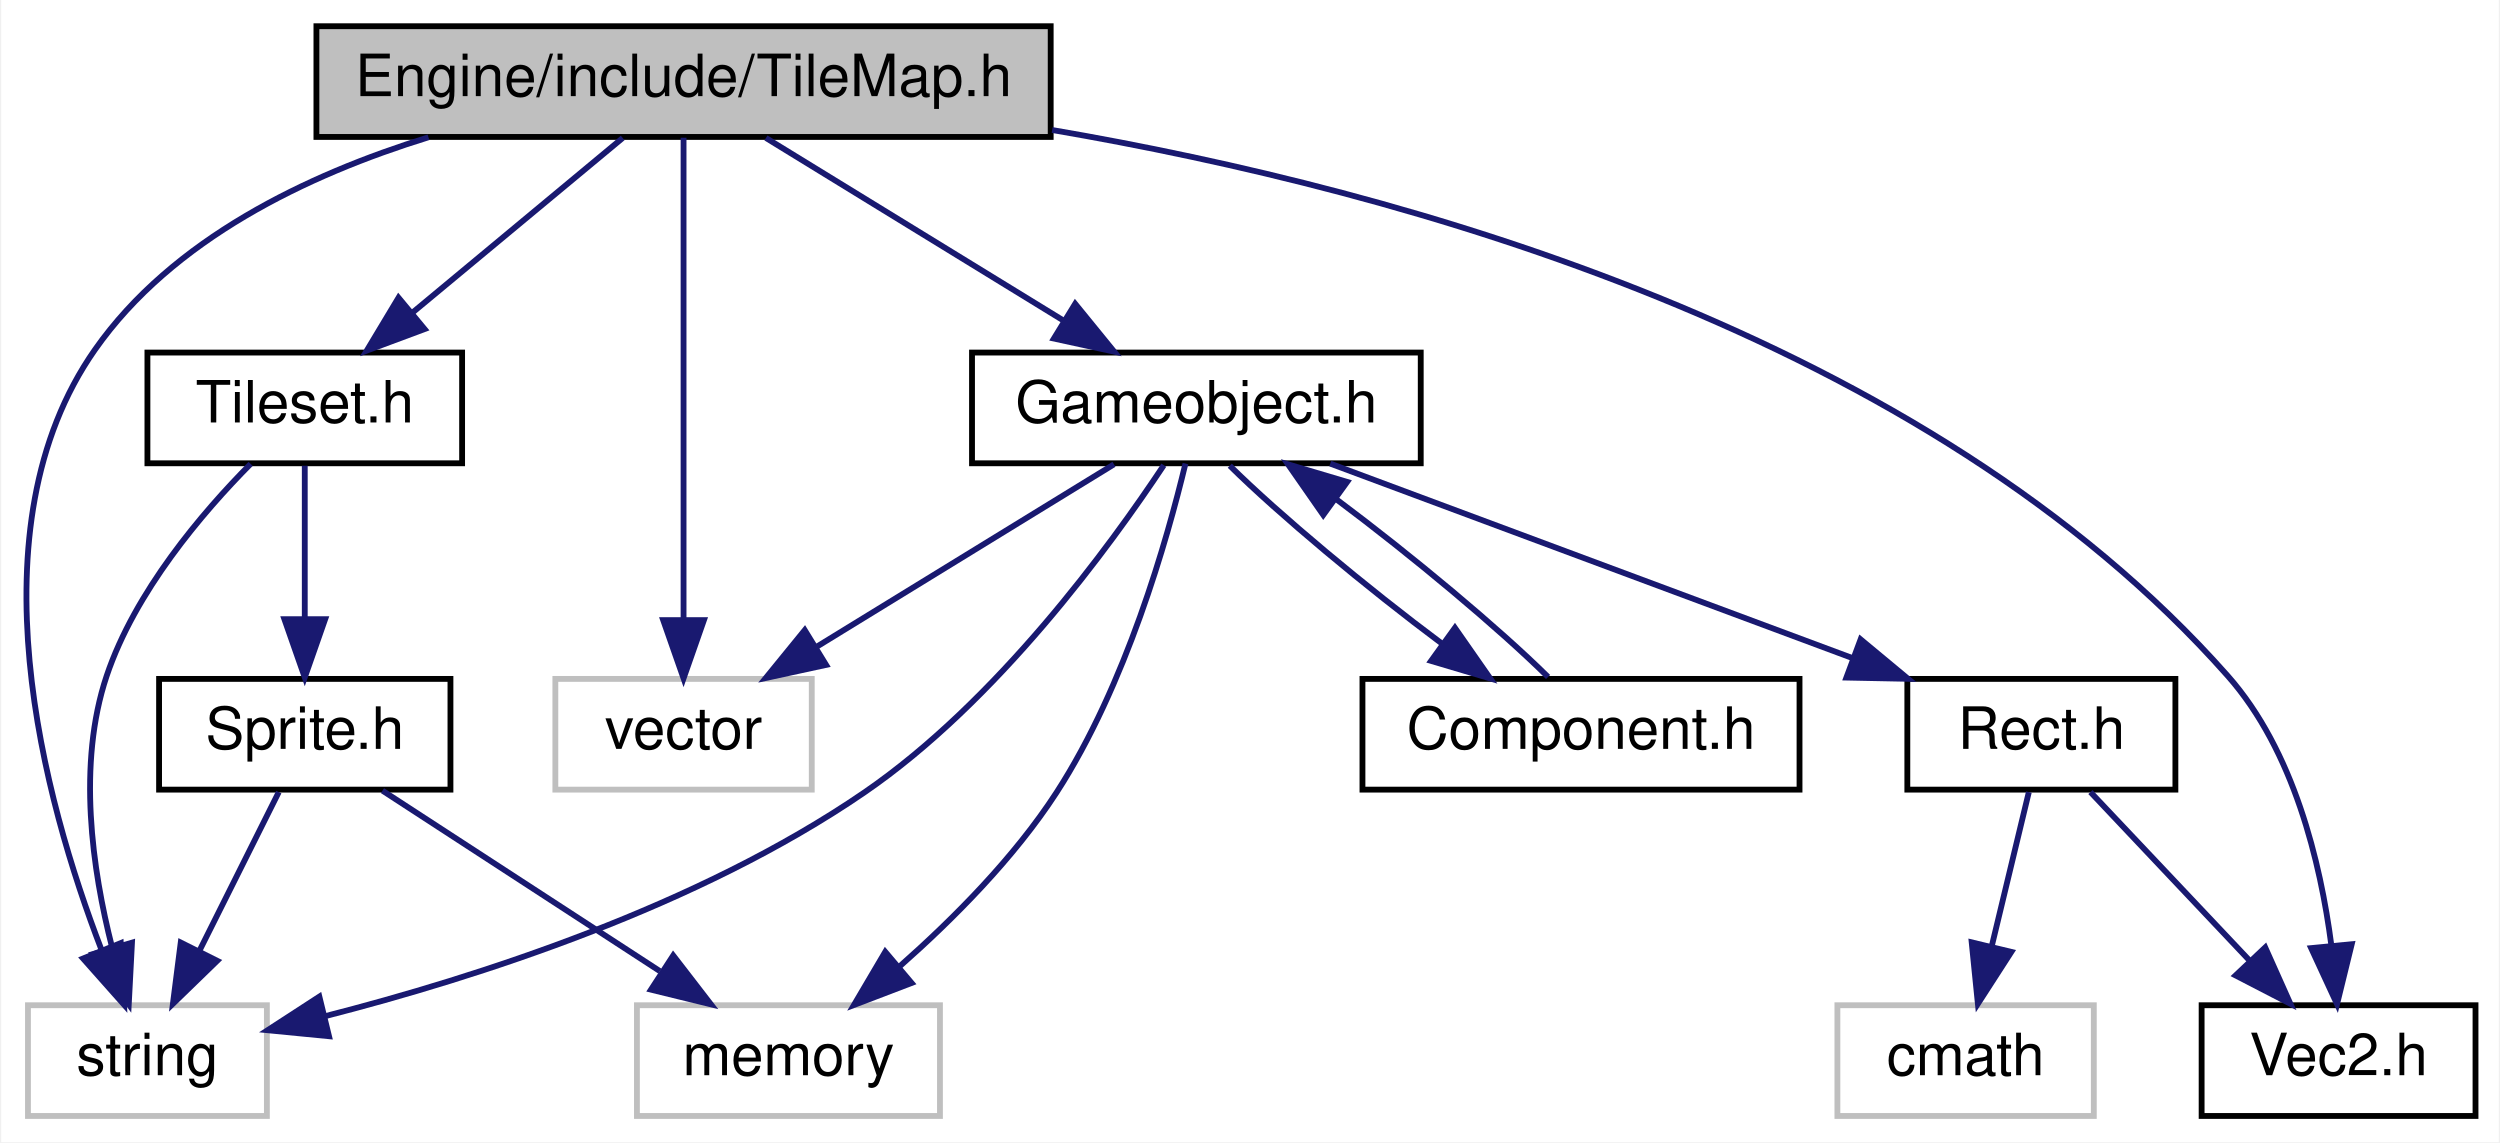
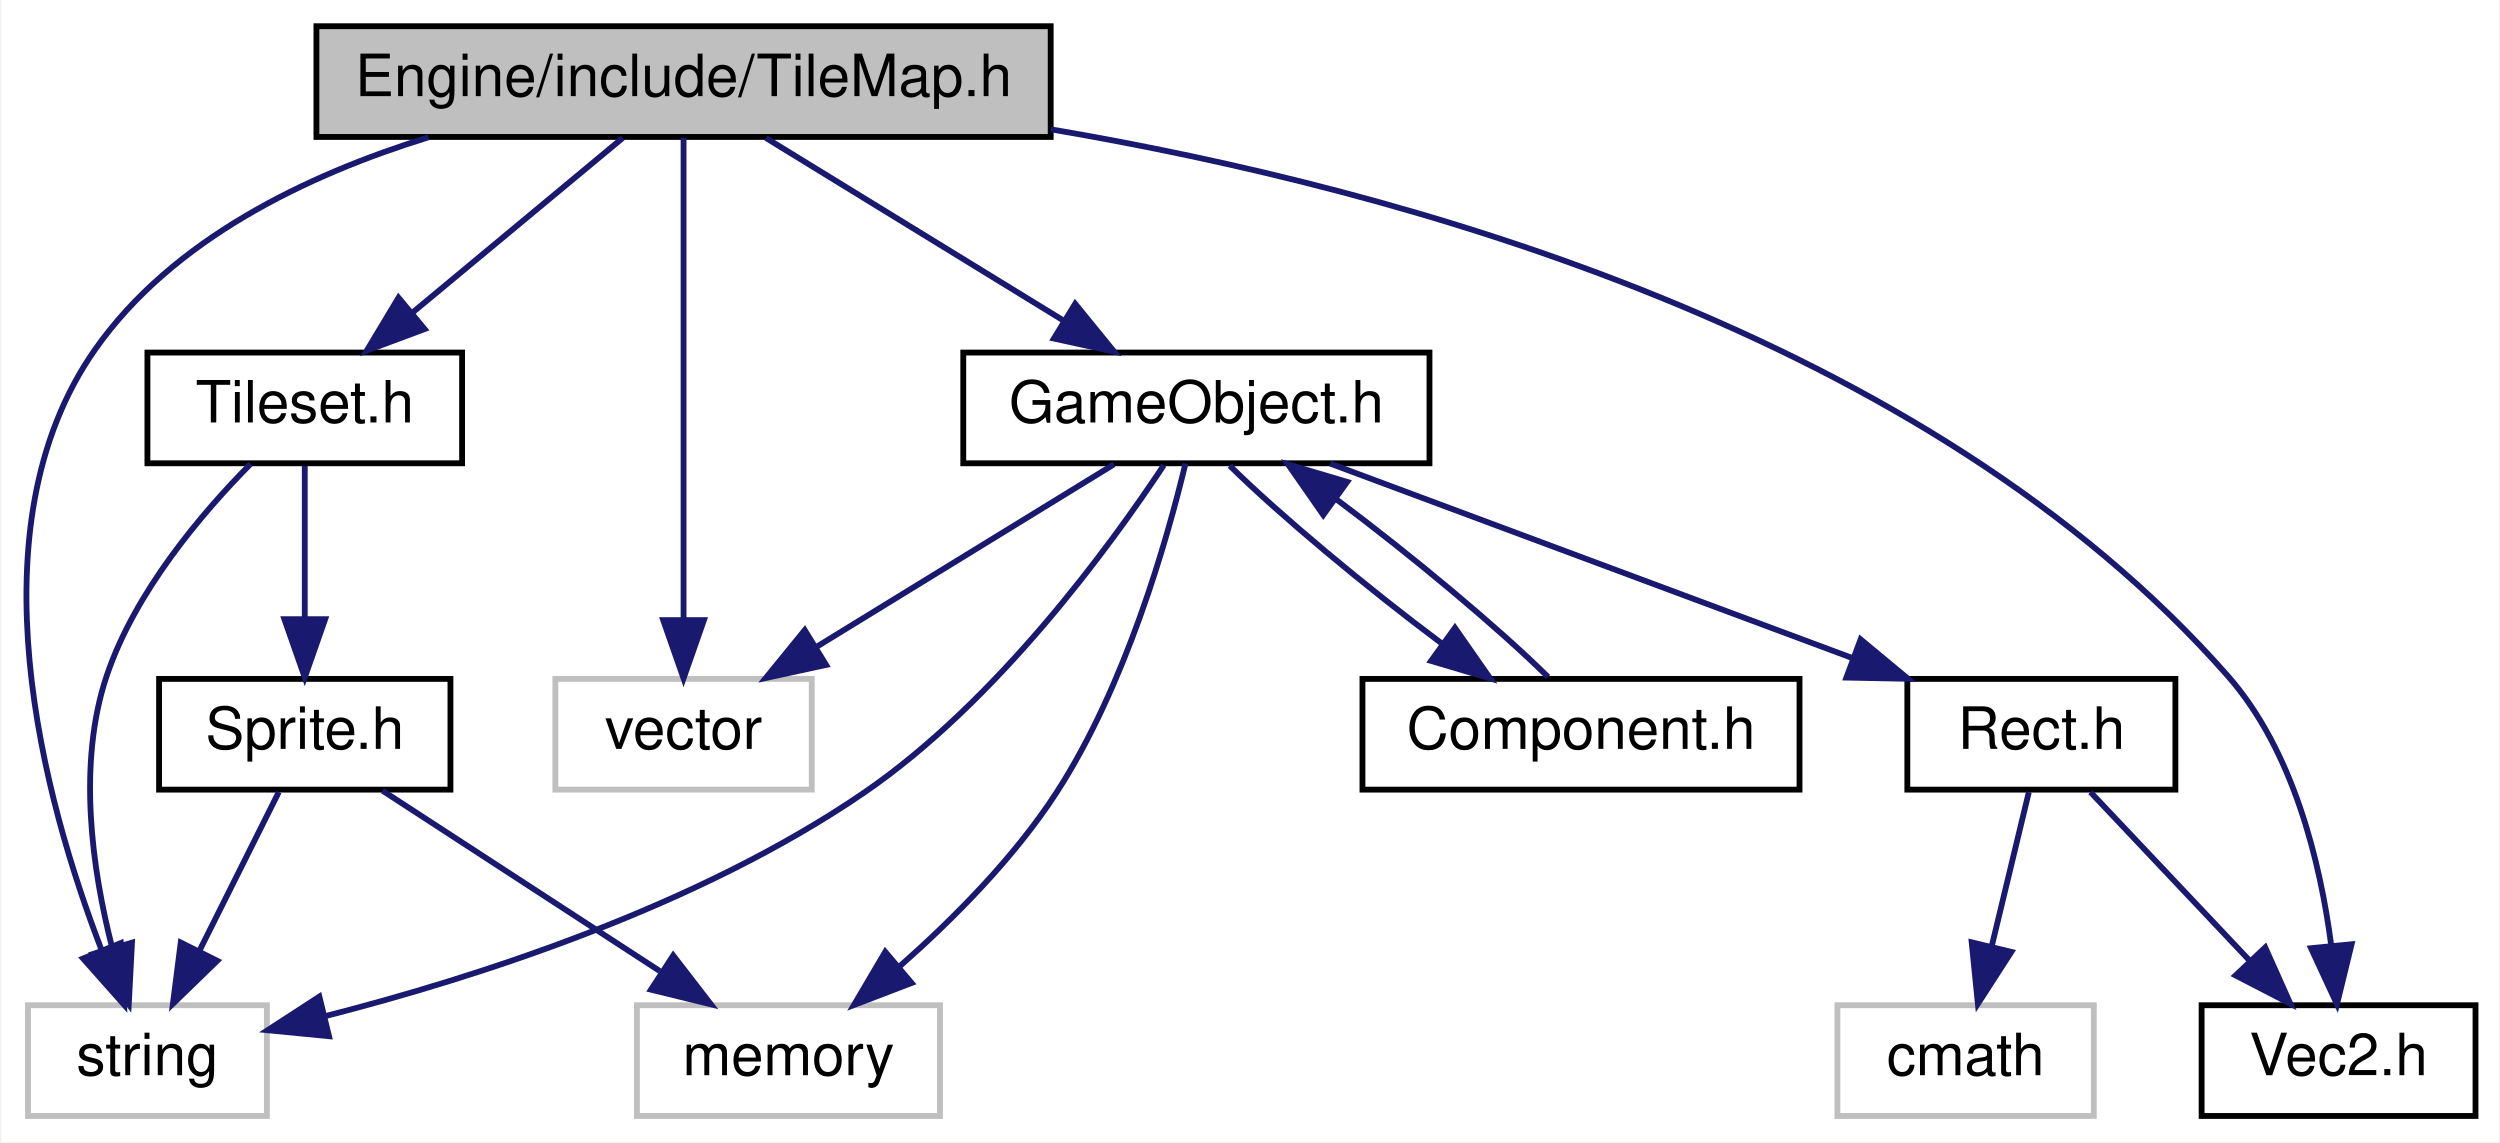
<svg xmlns="http://www.w3.org/2000/svg" xmlns:xlink="http://www.w3.org/1999/xlink" width="429pt" height="196pt" viewBox="0.00 0.00 428.59 196.00">
  <g id="graph0" class="graph" transform="scale(1 1) rotate(0) translate(4 192)">
    <polygon fill="white" stroke="none" points="-4,4 -4,-192 424.593,-192 424.593,4 -4,4" />
    <g id="node1" class="node">
      <polygon fill="#bfbfbf" stroke="black" points="50.093,-168.5 50.093,-187.5 176.093,-187.5 176.093,-168.5 50.093,-168.5" />
      <text text-anchor="middle" x="113.093" y="-175.5" font-family="Helvetica,sans-Serif" font-size="10.00">Engine/include/TileMap.h</text>
    </g>
    <g id="node2" class="node">
      <polygon fill="white" stroke="#bfbfbf" points="0.593,-0.5 0.593,-19.5 41.593,-19.5 41.593,-0.5 0.593,-0.5" />
      <text text-anchor="middle" x="21.093" y="-7.5" font-family="Helvetica,sans-Serif" font-size="10.00">string</text>
    </g>
    <g id="edge1" class="edge">
      <path fill="none" stroke="midnightblue" d="M69.32,-168.443C48.528,-162.02 25.372,-150.94 12.093,-132 -9.493,-101.212 3.399,-54.531 13.183,-29.089" />
      <polygon fill="midnightblue" stroke="midnightblue" points="16.52,-30.174 17.076,-19.594 10.044,-27.518 16.52,-30.174" />
    </g>
    <g id="node3" class="node">
      <polygon fill="white" stroke="#bfbfbf" points="91.093,-56.5 91.093,-75.5 135.093,-75.5 135.093,-56.5 91.093,-56.5" />
      <text text-anchor="middle" x="113.093" y="-63.5" font-family="Helvetica,sans-Serif" font-size="10.00">vector</text>
    </g>
    <g id="edge2" class="edge">
      <path fill="none" stroke="midnightblue" d="M113.093,-168.368C113.093,-150.617 113.093,-109.666 113.093,-85.597" />
      <polygon fill="midnightblue" stroke="midnightblue" points="116.593,-85.591 113.093,-75.591 109.593,-85.591 116.593,-85.591" />
    </g>
    <g id="node4" class="node">
      <g id="a_node4">
        <a xlink:href="Tileset_8h.html" target="_top" xlink:title="Tileset.h">
          <polygon fill="white" stroke="black" points="21.093,-112.5 21.093,-131.5 75.093,-131.5 75.093,-112.5 21.093,-112.5" />
          <text text-anchor="middle" x="48.093" y="-119.5" font-family="Helvetica,sans-Serif" font-size="10.00">Tileset.h</text>
        </a>
      </g>
    </g>
    <g id="edge3" class="edge">
      <path fill="none" stroke="midnightblue" d="M102.649,-168.324C92.946,-160.263 78.277,-148.077 66.593,-138.369" />
      <polygon fill="midnightblue" stroke="midnightblue" points="68.654,-135.532 58.726,-131.834 64.181,-140.916 68.654,-135.532" />
    </g>
    <g id="node7" class="node">
      <g id="a_node7">
        <a xlink:href="Vec2_8h.html" target="_top" xlink:title="Vec2.h">
          <polygon fill="white" stroke="black" points="373.593,-0.5 373.593,-19.5 420.593,-19.5 420.593,-0.5 373.593,-0.5" />
          <text text-anchor="middle" x="397.093" y="-7.5" font-family="Helvetica,sans-Serif" font-size="10.00">Vec2.h</text>
        </a>
      </g>
    </g>
    <g id="edge8" class="edge">
-       <path fill="none" stroke="midnightblue" d="M176.345,-169.693C236.843,-159.319 326.307,-134.544 378.093,-76 389.402,-63.215 393.995,-44.024 395.852,-29.806" />
-       <polygon fill="midnightblue" stroke="midnightblue" points="399.351,-29.978 396.83,-19.688 392.384,-29.304 399.351,-29.978" />
+       <path fill="none" stroke="midnightblue" d="M176.131,-169.805C236.687,-159.508 326.392,-134.783 378.093,-76 389.366,-63.183 393.963,-43.997 395.831,-29.789" />
+       <polygon fill="midnightblue" stroke="midnightblue" points="399.33,-29.971 396.82,-19.678 392.363,-29.29 399.33,-29.971" />
    </g>
    <g id="node8" class="node">
      <g id="a_node8">
-         <a xlink:href="Gameobject_8h.html" target="_top" xlink:title="Gameobject.h">
-           <polygon fill="white" stroke="black" points="162.593,-112.5 162.593,-131.5 239.593,-131.5 239.593,-112.5 162.593,-112.5" />
-           <text text-anchor="middle" x="201.093" y="-119.5" font-family="Helvetica,sans-Serif" font-size="10.00">Gameobject.h</text>
+         <a xlink:href="GameObject_8h.html" target="_top" xlink:title="GameObject.h">
+           <polygon fill="white" stroke="black" points="161.093,-112.5 161.093,-131.5 241.093,-131.5 241.093,-112.5 161.093,-112.5" />
+           <text text-anchor="middle" x="201.093" y="-119.5" font-family="Helvetica,sans-Serif" font-size="10.00">GameObject.h</text>
        </a>
      </g>
    </g>
    <g id="edge9" class="edge">
      <path fill="none" stroke="midnightblue" d="M127.231,-168.324C140.959,-159.9 162.029,-146.971 178.157,-137.074" />
      <polygon fill="midnightblue" stroke="midnightblue" points="180.296,-139.868 186.989,-131.655 176.635,-133.902 180.296,-139.868" />
    </g>
    <g id="edge4" class="edge">
      <path fill="none" stroke="midnightblue" d="M38.805,-112.395C30.512,-104.025 18.949,-90.483 14.093,-76 9.019,-60.867 11.631,-42.746 15.017,-29.486" />
      <polygon fill="midnightblue" stroke="midnightblue" points="18.442,-30.244 17.891,-19.663 11.723,-28.278 18.442,-30.244" />
    </g>
    <g id="node5" class="node">
      <g id="a_node5">
        <a xlink:href="Sprite_8h.html" target="_top" xlink:title="Sprite.h">
          <polygon fill="white" stroke="black" points="23.093,-56.5 23.093,-75.5 73.093,-75.5 73.093,-56.5 23.093,-56.5" />
          <text text-anchor="middle" x="48.093" y="-63.5" font-family="Helvetica,sans-Serif" font-size="10.00">Sprite.h</text>
        </a>
      </g>
    </g>
    <g id="edge5" class="edge">
      <path fill="none" stroke="midnightblue" d="M48.093,-112.083C48.093,-105.006 48.093,-94.861 48.093,-85.987" />
      <polygon fill="midnightblue" stroke="midnightblue" points="51.593,-85.751 48.093,-75.751 44.593,-85.751 51.593,-85.751" />
    </g>
    <g id="edge6" class="edge">
      <path fill="none" stroke="midnightblue" d="M43.634,-56.083C39.938,-48.691 34.569,-37.953 29.998,-28.811" />
      <polygon fill="midnightblue" stroke="midnightblue" points="33.071,-27.13 25.468,-19.751 26.81,-30.261 33.071,-27.13" />
    </g>
    <g id="node6" class="node">
      <polygon fill="white" stroke="#bfbfbf" points="105.093,-0.5 105.093,-19.5 157.093,-19.5 157.093,-0.5 105.093,-0.5" />
      <text text-anchor="middle" x="131.093" y="-7.5" font-family="Helvetica,sans-Serif" font-size="10.00">memory</text>
    </g>
    <g id="edge7" class="edge">
      <path fill="none" stroke="midnightblue" d="M61.428,-56.324C74.255,-47.979 93.878,-35.212 109.032,-25.352" />
      <polygon fill="midnightblue" stroke="midnightblue" points="111.317,-28.042 117.79,-19.654 107.499,-22.174 111.317,-28.042" />
    </g>
    <g id="edge15" class="edge">
      <path fill="none" stroke="midnightblue" d="M195.508,-112.172C186.353,-98.361 166.873,-71.612 144.093,-56 115.612,-36.482 77.644,-24.286 51.464,-17.593" />
      <polygon fill="midnightblue" stroke="midnightblue" points="52.255,-14.183 41.71,-15.214 50.596,-20.984 52.255,-14.183" />
    </g>
    <g id="edge10" class="edge">
      <path fill="none" stroke="midnightblue" d="M186.954,-112.324C173.226,-103.9 152.156,-90.971 136.028,-81.074" />
      <polygon fill="midnightblue" stroke="midnightblue" points="137.55,-77.902 127.196,-75.654 133.889,-83.868 137.55,-77.902" />
    </g>
    <g id="edge11" class="edge">
      <path fill="none" stroke="midnightblue" d="M199.221,-112.452C196.107,-99.475 189,-74.372 177.093,-56 169.835,-44.803 159.337,-34.258 150.202,-26.195" />
      <polygon fill="midnightblue" stroke="midnightblue" points="152.224,-23.322 142.327,-19.54 147.706,-28.668 152.224,-23.322" />
    </g>
    <g id="node9" class="node">
      <g id="a_node9">
        <a xlink:href="Rect_8h.html" target="_top" xlink:title="Rect.h">
          <polygon fill="white" stroke="black" points="323.093,-56.5 323.093,-75.5 369.093,-75.5 369.093,-56.5 323.093,-56.5" />
          <text text-anchor="middle" x="346.093" y="-63.5" font-family="Helvetica,sans-Serif" font-size="10.00">Rect.h</text>
        </a>
      </g>
    </g>
    <g id="edge12" class="edge">
      <path fill="none" stroke="midnightblue" d="M224.068,-112.444C248.25,-103.438 286.511,-89.189 313.739,-79.049" />
      <polygon fill="midnightblue" stroke="midnightblue" points="315.075,-82.286 323.224,-75.516 312.632,-75.727 315.075,-82.286" />
    </g>
    <g id="node11" class="node">
      <g id="a_node11">
        <a xlink:href="Component_8h.html" target="_top" xlink:title="Component.h">
          <polygon fill="white" stroke="black" points="229.593,-56.5 229.593,-75.5 304.593,-75.5 304.593,-56.5 229.593,-56.5" />
          <text text-anchor="middle" x="267.093" y="-63.5" font-family="Helvetica,sans-Serif" font-size="10.00">Component.h</text>
        </a>
      </g>
    </g>
    <g id="edge16" class="edge">
      <path fill="none" stroke="midnightblue" d="M206.825,-112.083C215.224,-103.777 230.242,-91.246 243.307,-81.502" />
      <polygon fill="midnightblue" stroke="midnightblue" points="245.461,-84.263 251.522,-75.573 241.365,-78.587 245.461,-84.263" />
    </g>
    <g id="edge13" class="edge">
      <path fill="none" stroke="midnightblue" d="M354.514,-56.083C361.941,-48.219 372.944,-36.569 381.905,-27.081" />
      <polygon fill="midnightblue" stroke="midnightblue" points="384.506,-29.424 388.828,-19.751 379.417,-24.618 384.506,-29.424" />
    </g>
    <g id="node10" class="node">
      <polygon fill="white" stroke="#bfbfbf" points="311.093,-0.5 311.093,-19.5 355.093,-19.5 355.093,-0.5 311.093,-0.5" />
      <text text-anchor="middle" x="333.093" y="-7.5" font-family="Helvetica,sans-Serif" font-size="10.00">cmath</text>
    </g>
    <g id="edge14" class="edge">
      <path fill="none" stroke="midnightblue" d="M343.946,-56.083C342.223,-48.927 339.746,-38.635 337.592,-29.691" />
      <polygon fill="midnightblue" stroke="midnightblue" points="340.943,-28.654 335.199,-19.751 334.137,-30.293 340.943,-28.654" />
    </g>
    <g id="edge17" class="edge">
      <path fill="none" stroke="midnightblue" d="M261.444,-75.834C253.095,-84.106 238.108,-96.62 225.036,-106.38" />
      <polygon fill="midnightblue" stroke="midnightblue" points="222.867,-103.63 216.811,-112.324 226.967,-109.303 222.867,-103.63" />
    </g>
  </g>
</svg>
